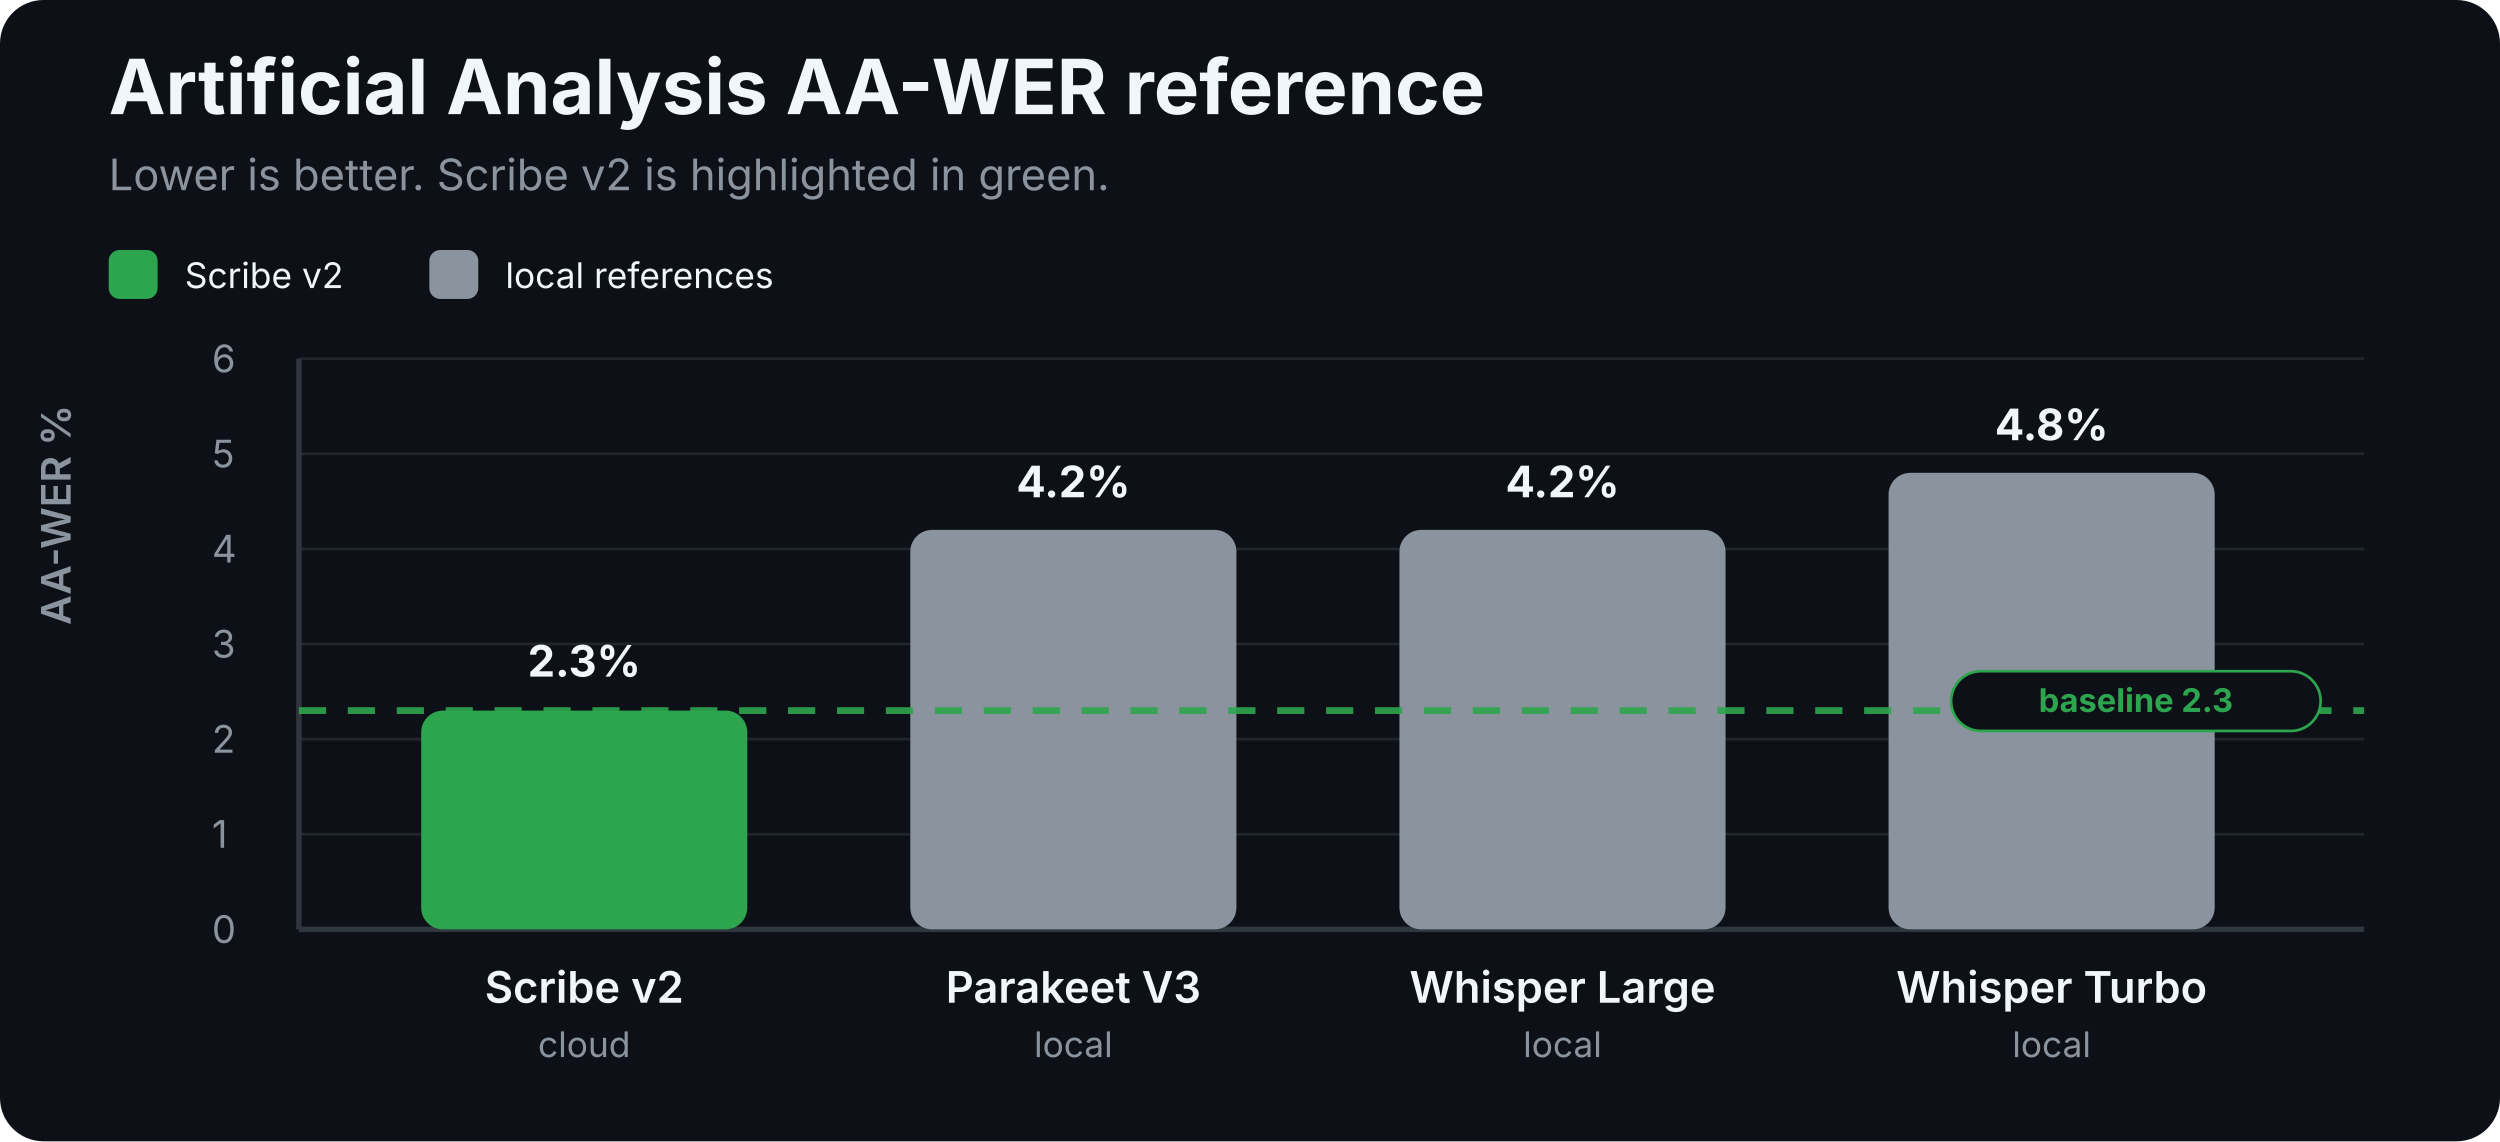
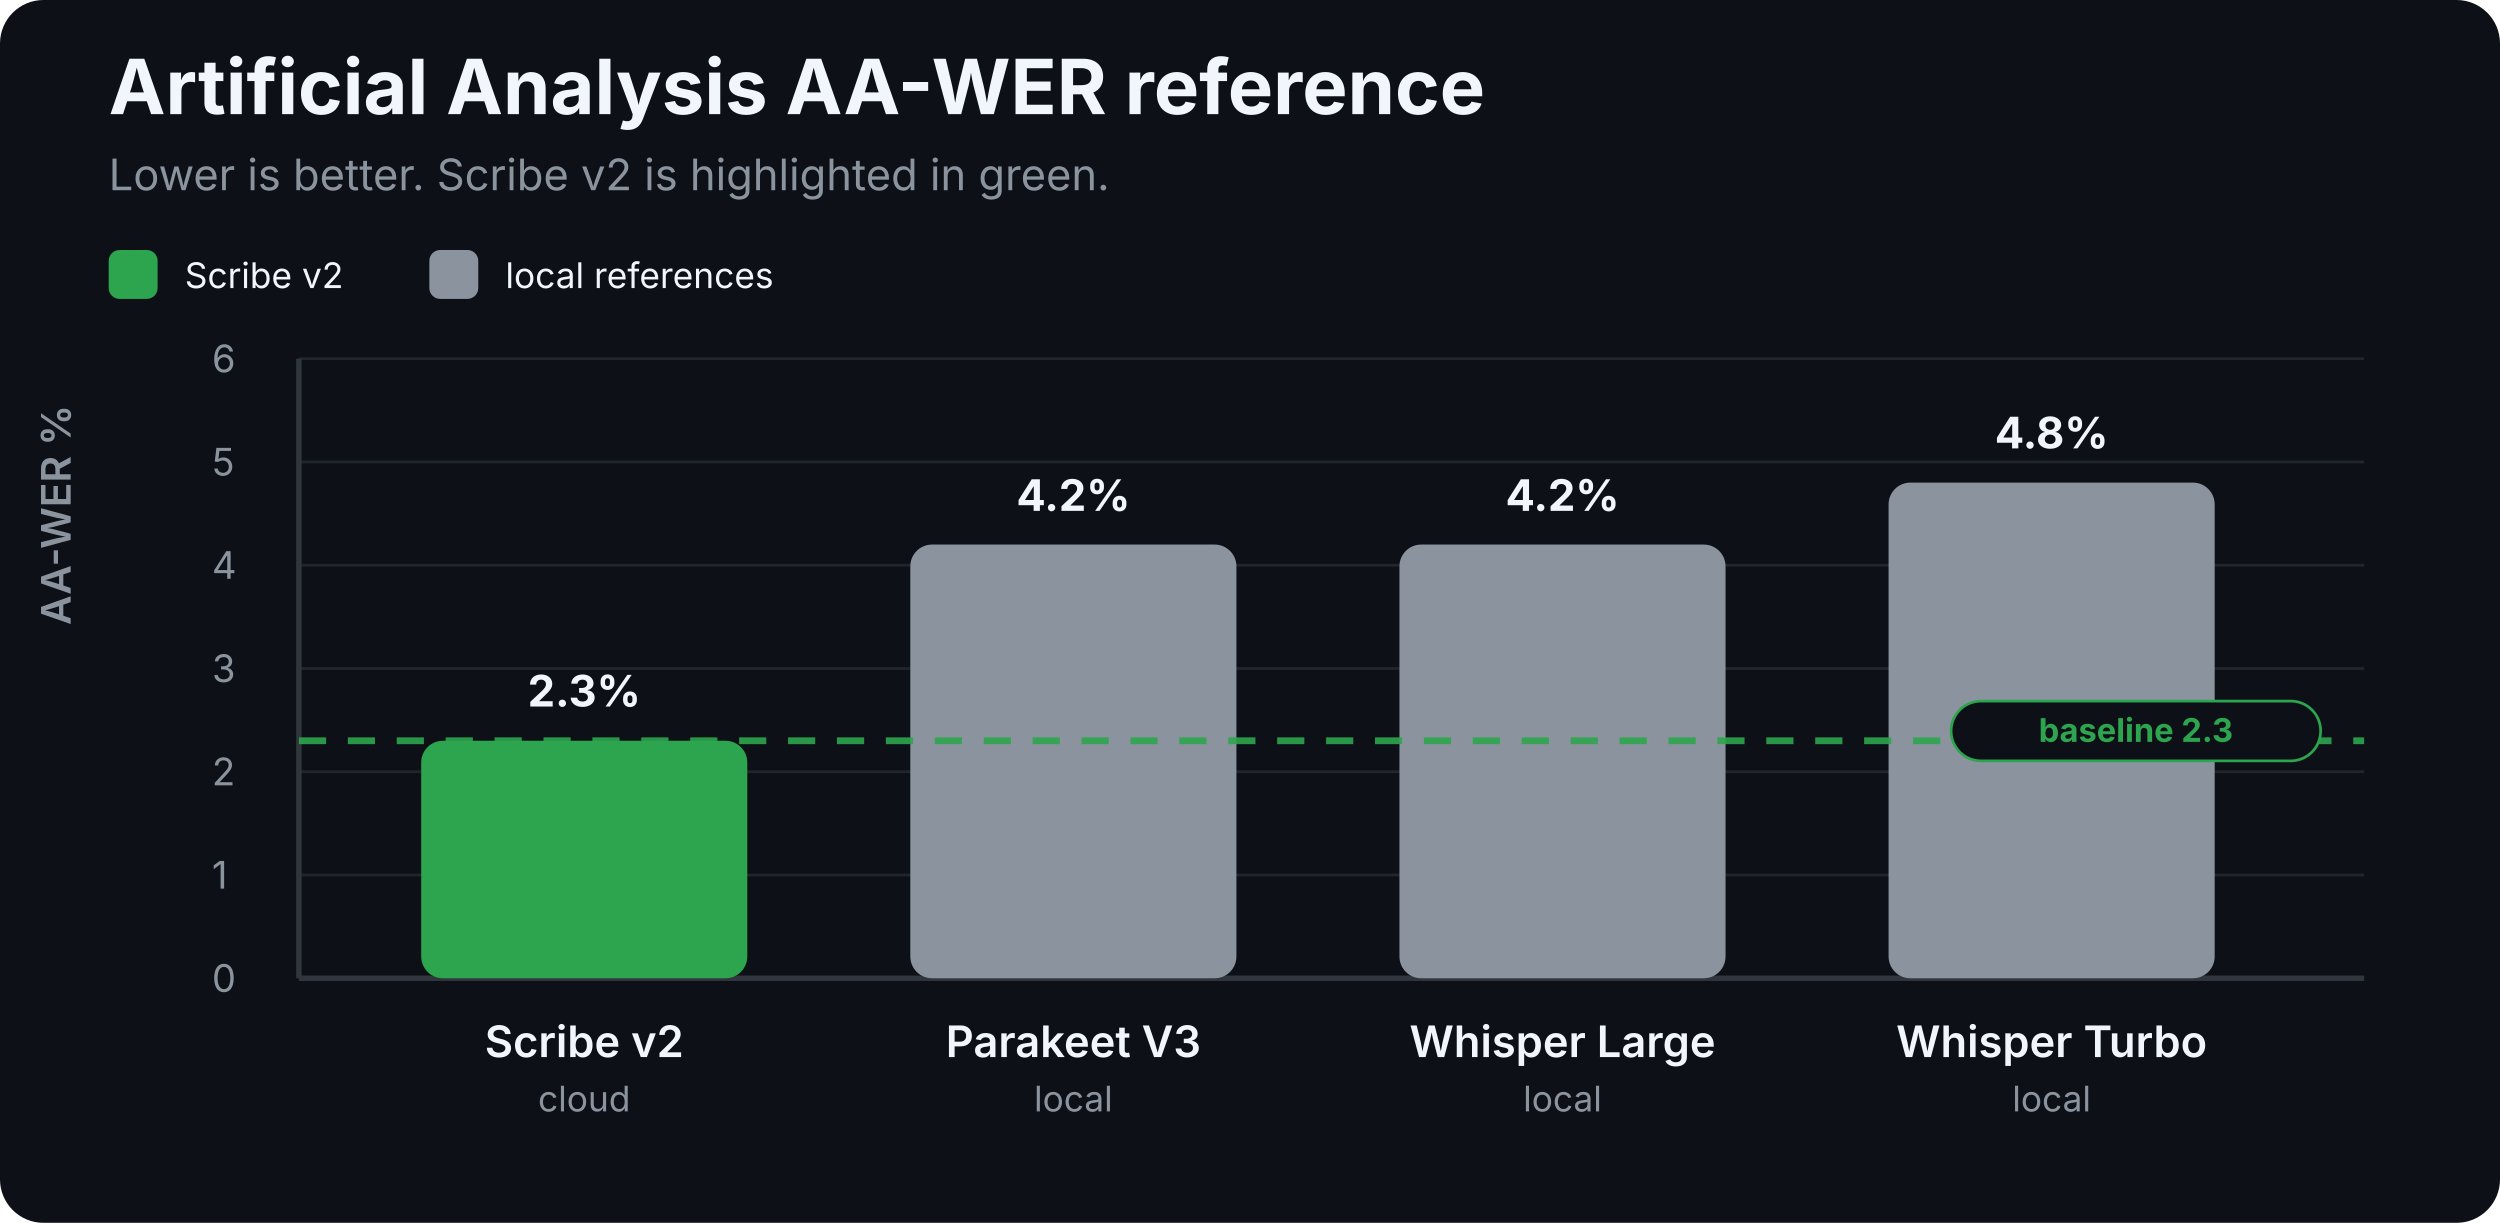
- <svg xmlns="http://www.w3.org/2000/svg" width="920" height="420" viewBox="0 0 920 420" fill="none" role="img" aria-labelledby="title desc">
-   <rect width="920" height="420" rx="16" fill="#0D1117" />
+ <svg xmlns="http://www.w3.org/2000/svg" width="920" height="450" viewBox="0 0 920 450" fill="none" role="img" aria-labelledby="title desc">
+   <rect width="920" height="450" rx="16" fill="#0D1117" />
  <text x="40" y="42" fill="#F0F6FC" font-family="-apple-system,BlinkMacSystemFont,'Segoe UI',sans-serif" font-size="28" font-weight="700">
    Artificial Analysis AA-WER reference
  </text>
  <text x="40" y="70" fill="#8B949E" font-family="-apple-system,BlinkMacSystemFont,'Segoe UI',sans-serif" font-size="16">
    Lower is better. Scribe v2 is highlighted in green.
  </text>
  <g transform="translate(40 92)">
    <rect x="0" y="0" width="18" height="18" rx="4" fill="#2DA44E" />
    <text x="28" y="14" fill="#F0F6FC" font-family="-apple-system,BlinkMacSystemFont,'Segoe UI',sans-serif" font-size="13">Scribe v2</text>
    <rect x="118" y="0" width="18" height="18" rx="4" fill="#8B949E" />
    <text x="146" y="14" fill="#F0F6FC" font-family="-apple-system,BlinkMacSystemFont,'Segoe UI',sans-serif" font-size="13">local references</text>
  </g>
  <g fill="#8B949E" font-family="-apple-system,BlinkMacSystemFont,'Segoe UI',sans-serif" font-size="14">
-     <text x="78" y="347">0</text>
-     <text x="78" y="312">1</text>
-     <text x="78" y="277">2</text>
-     <text x="78" y="242">3</text>
-     <text x="78" y="207">4</text>
-     <text x="78" y="172">5</text>
+     <text x="78" y="365">0</text>
+     <text x="78" y="327">1</text>
+     <text x="78" y="289">2</text>
+     <text x="78" y="251">3</text>
+     <text x="78" y="213">4</text>
+     <text x="78" y="175">5</text>
    <text x="78" y="137">6</text>
  </g>
  <g stroke="#21262D" stroke-width="1">
-     <line x1="110" y1="307" x2="870" y2="307" />
-     <line x1="110" y1="272" x2="870" y2="272" />
-     <line x1="110" y1="237" x2="870" y2="237" />
-     <line x1="110" y1="202" x2="870" y2="202" />
-     <line x1="110" y1="167" x2="870" y2="167" />
+     <line x1="110" y1="322" x2="870" y2="322" />
+     <line x1="110" y1="284" x2="870" y2="284" />
+     <line x1="110" y1="246" x2="870" y2="246" />
+     <line x1="110" y1="208" x2="870" y2="208" />
+     <line x1="110" y1="170" x2="870" y2="170" />
    <line x1="110" y1="132" x2="870" y2="132" />
  </g>
-   <line x1="110" y1="132" x2="110" y2="342" stroke="#30363D" stroke-width="2" />
-   <line x1="110" y1="342" x2="870" y2="342" stroke="#30363D" stroke-width="2" />
+   <line x1="110" y1="360" x2="870" y2="360" stroke="#30363D" stroke-width="2" />
+   <line x1="110" y1="132" x2="110" y2="360" stroke="#30363D" stroke-width="2" />
  <g font-family="-apple-system,BlinkMacSystemFont,'Segoe UI',sans-serif">
-     <rect x="155" y="261.5" width="120" height="80.5" rx="8" fill="#2DA44E" />
-     <text x="215" y="249" fill="#F0F6FC" font-size="16" font-weight="700" text-anchor="middle">2.3%</text>
-     <text x="215" y="369" fill="#F0F6FC" font-size="16" font-weight="600" text-anchor="middle">Scribe v2</text>
-     <text x="215" y="389" fill="#8B949E" font-size="13" text-anchor="middle">cloud</text>
-     <rect x="335" y="195" width="120" height="147" rx="8" fill="#8B949E" />
-     <text x="395" y="183" fill="#F0F6FC" font-size="16" font-weight="700" text-anchor="middle">4.2%</text>
-     <text x="395" y="369" fill="#F0F6FC" font-size="16" font-weight="600" text-anchor="middle">Parakeet V3</text>
-     <text x="395" y="389" fill="#8B949E" font-size="13" text-anchor="middle">local</text>
-     <rect x="515" y="195" width="120" height="147" rx="8" fill="#8B949E" />
-     <text x="575" y="183" fill="#F0F6FC" font-size="16" font-weight="700" text-anchor="middle">4.2%</text>
-     <text x="575" y="369" fill="#F0F6FC" font-size="16" font-weight="600" text-anchor="middle">Whisper Large</text>
-     <text x="575" y="389" fill="#8B949E" font-size="13" text-anchor="middle">local</text>
-     <rect x="695" y="174" width="120" height="168" rx="8" fill="#8B949E" />
-     <text x="755" y="162" fill="#F0F6FC" font-size="16" font-weight="700" text-anchor="middle">4.8%</text>
-     <text x="755" y="369" fill="#F0F6FC" font-size="16" font-weight="600" text-anchor="middle">Whisper Turbo</text>
-     <text x="755" y="389" fill="#8B949E" font-size="13" text-anchor="middle">local</text>
+     <rect x="155" y="272.6" width="120" height="87.4" rx="8" fill="#2DA44E" />
+     <text x="215" y="260" fill="#F0F6FC" font-size="16" font-weight="700" text-anchor="middle">2.3%</text>
+     <text x="215" y="389" fill="#F0F6FC" font-size="16" font-weight="600" text-anchor="middle">Scribe v2</text>
+     <text x="215" y="409" fill="#8B949E" font-size="13" text-anchor="middle">cloud</text>
+     <rect x="335" y="200.4" width="120" height="159.6" rx="8" fill="#8B949E" />
+     <text x="395" y="188" fill="#F0F6FC" font-size="16" font-weight="700" text-anchor="middle">4.2%</text>
+     <text x="395" y="389" fill="#F0F6FC" font-size="16" font-weight="600" text-anchor="middle">Parakeet V3</text>
+     <text x="395" y="409" fill="#8B949E" font-size="13" text-anchor="middle">local</text>
+     <rect x="515" y="200.4" width="120" height="159.6" rx="8" fill="#8B949E" />
+     <text x="575" y="188" fill="#F0F6FC" font-size="16" font-weight="700" text-anchor="middle">4.2%</text>
+     <text x="575" y="389" fill="#F0F6FC" font-size="16" font-weight="600" text-anchor="middle">Whisper Large</text>
+     <text x="575" y="409" fill="#8B949E" font-size="13" text-anchor="middle">local</text>
+     <rect x="695" y="177.6" width="120" height="182.4" rx="8" fill="#8B949E" />
+     <text x="755" y="165" fill="#F0F6FC" font-size="16" font-weight="700" text-anchor="middle">4.8%</text>
+     <text x="755" y="389" fill="#F0F6FC" font-size="16" font-weight="600" text-anchor="middle">Whisper Turbo</text>
+     <text x="755" y="409" fill="#8B949E" font-size="13" text-anchor="middle">local</text>
  </g>
-   <line x1="110" y1="261.5" x2="870" y2="261.5" stroke="#2DA44E" stroke-width="2.5" stroke-dasharray="10 8" opacity="0.9" />
-   <rect x="718" y="247" width="136" height="22" rx="11" fill="#0D1117" stroke="#2DA44E" stroke-width="1" />
-   <text x="786" y="262" fill="#2DA44E" font-family="-apple-system,BlinkMacSystemFont,'Segoe UI',sans-serif" font-size="12" font-weight="700" text-anchor="middle">
+   <line x1="110" y1="272.6" x2="870" y2="272.6" stroke="#2DA44E" stroke-width="2.5" stroke-dasharray="10 8" opacity="0.9" />
+   <rect x="718" y="258" width="136" height="22" rx="11" fill="#0D1117" stroke="#2DA44E" stroke-width="1" />
+   <text x="786" y="273" fill="#2DA44E" font-family="-apple-system,BlinkMacSystemFont,'Segoe UI',sans-serif" font-size="12" font-weight="700" text-anchor="middle">
    baseline 2.3
  </text>
  <text x="26" y="230" transform="rotate(-90 26 230)" fill="#8B949E" font-family="-apple-system,BlinkMacSystemFont,'Segoe UI',sans-serif" font-size="15" font-weight="600">
    AA-WER %
  </text>
</svg>
